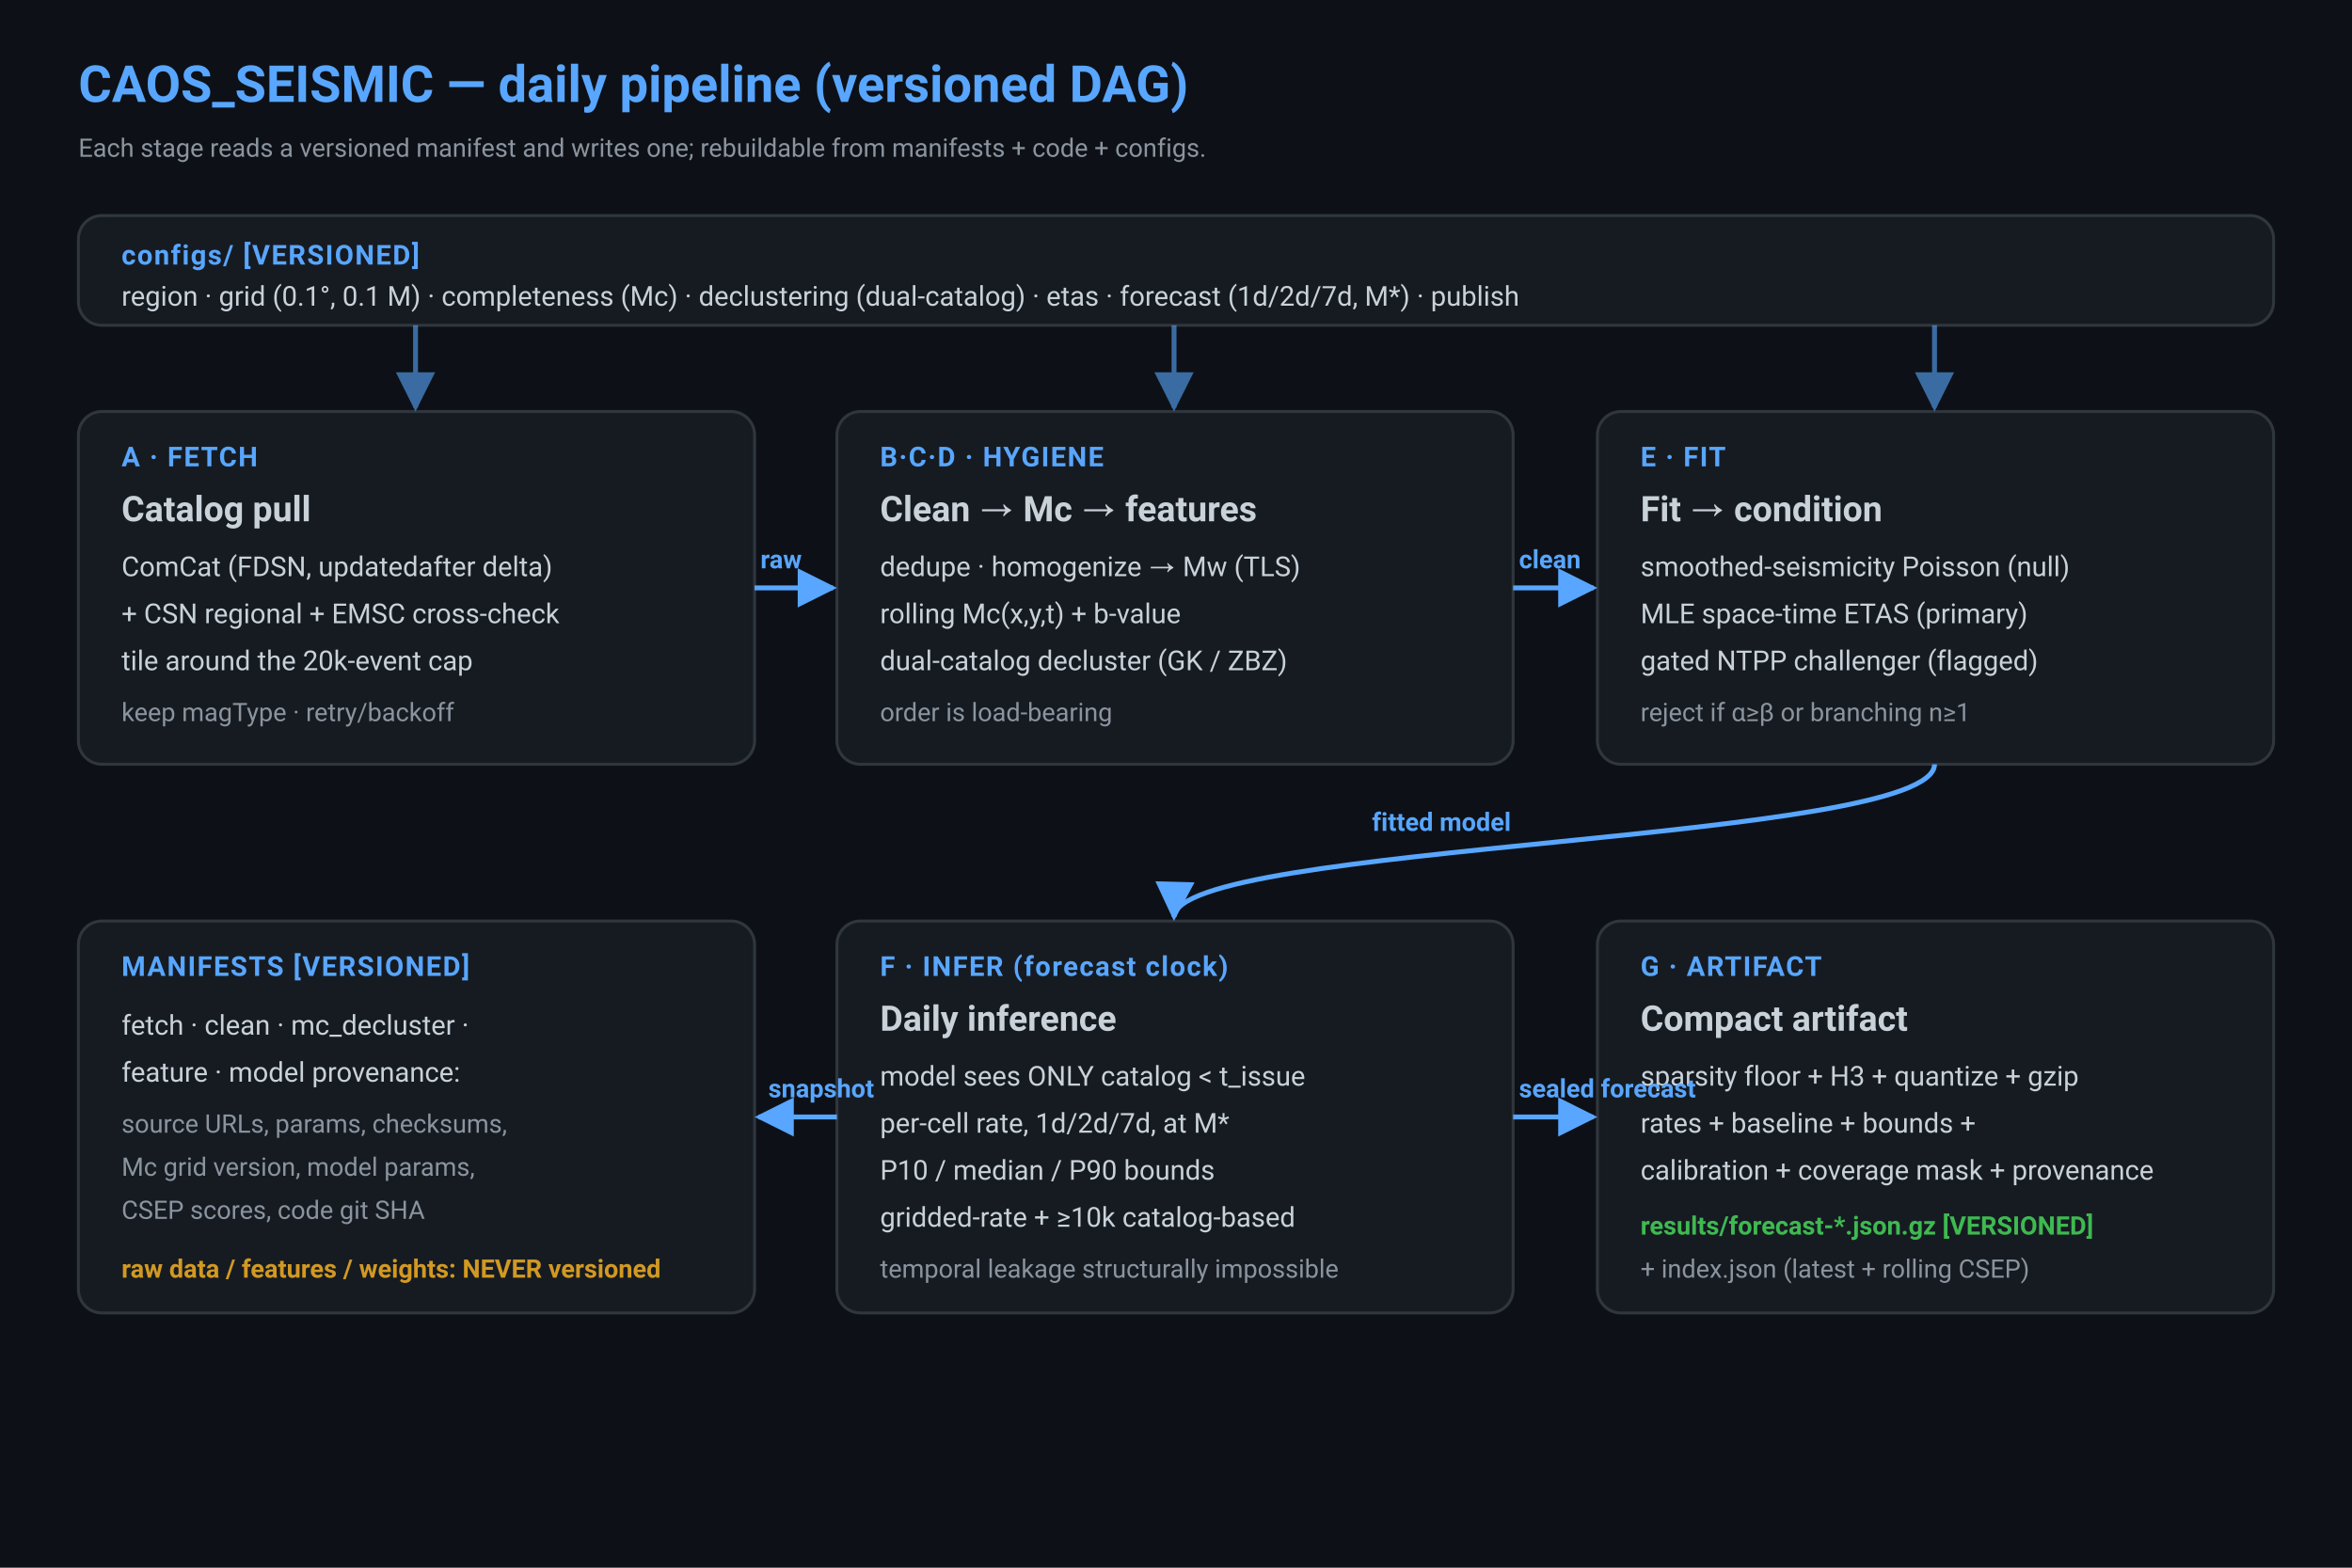
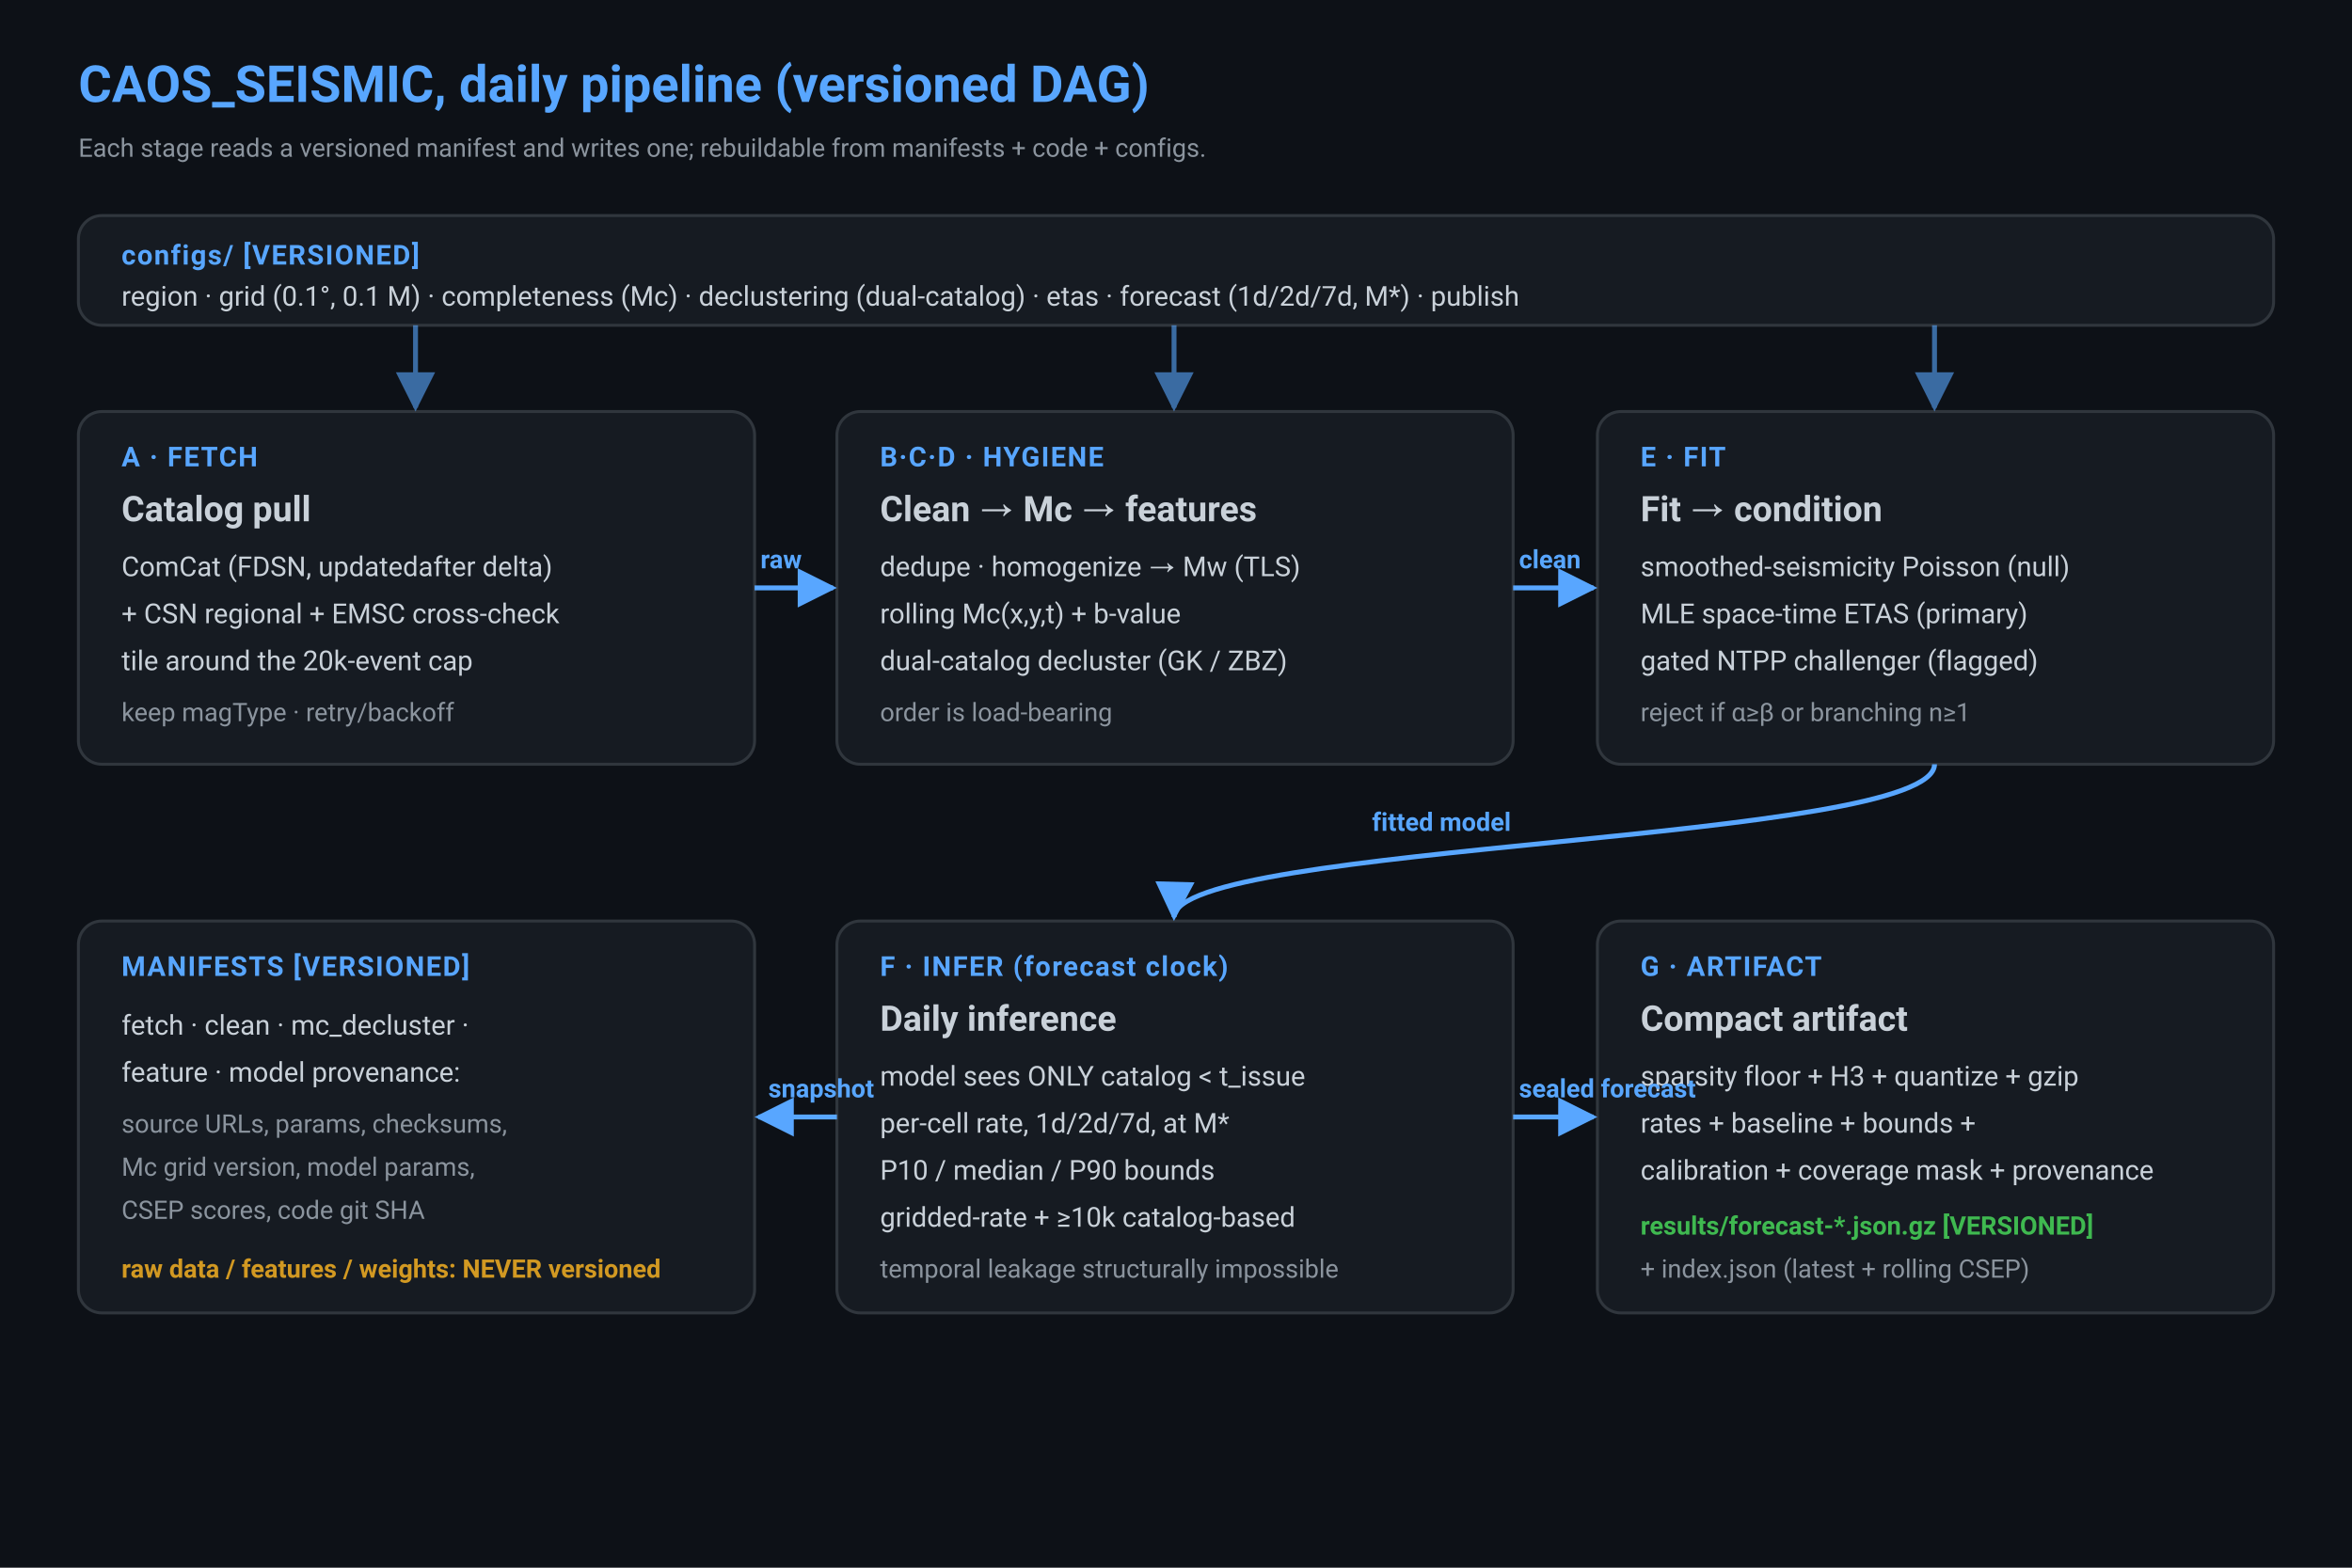
<svg xmlns="http://www.w3.org/2000/svg" viewBox="0 0 1200 800" width="1200" height="800" font-family="ui-sans-serif, system-ui, -apple-system, Segoe UI, Roboto, Helvetica, Arial, sans-serif" role="img" aria-labelledby="title desc">
  <defs>
    <marker id="arrow" viewBox="0 0 10 10" refX="9" refY="5" markerWidth="8" markerHeight="8" orient="auto-start-reverse">
      <path d="M0 0 L10 5 L0 10 z" fill="#58a6ff" />
    </marker>
    <style>
      .node  { fill:#161b22; stroke:#30363d; stroke-width:1.5; rx:12; }
      .stage { fill:#58a6ff; font-size:14px; font-weight:700; letter-spacing:.05em; }
      .h     { fill:#c9d1d9; font-size:18px; font-weight:700; }
      .t     { fill:#c9d1d9; font-size:14px; }
      .m     { fill:#8b949e; font-size:13px; }
      .edge  { stroke:#58a6ff; stroke-width:2.5; fill:none; marker-end:url(#arrow); }
      .elbl  { fill:#58a6ff; font-size:13px; font-weight:600; }
      .ver   { fill:#3fb950; font-size:13px; font-weight:600; }
      .nover { fill:#d29922; font-size:13px; font-weight:600; }
    </style>
  </defs>
  <rect x="0" y="0" width="1200" height="800" fill="#0d1117" />
-   <text x="40" y="52" fill="#58a6ff" font-size="26" font-weight="700">CAOS_SEISMIC — daily pipeline (versioned DAG)</text>
+   <text x="40" y="52" fill="#58a6ff" font-size="26" font-weight="700">CAOS_SEISMIC, daily pipeline (versioned DAG)</text>
  <text x="40" y="80" class="m" font-size="14">Each stage reads a versioned manifest and writes one; rebuildable from manifests + code + configs.</text>
  <rect class="node" x="40" y="110" width="1120" height="56" rx="10" fill="#0d1117" />
  <text class="stage" x="62" y="135">configs/  [VERSIONED]</text>
  <text class="t" x="62" y="156" font-size="13">region · grid (0.1°, 0.1 M) · completeness (Mc) · declustering (dual-catalog) · etas · forecast (1d/2d/7d, M*) · publish</text>
  <rect class="node" x="40" y="210" width="345" height="180" />
  <text class="stage" x="62" y="238">A · FETCH</text>
  <text class="h" x="62" y="266" font-size="16">Catalog pull</text>
  <text class="t" x="62" y="294">ComCat (FDSN, updatedafter delta)</text>
  <text class="t" x="62" y="318">+ CSN regional + EMSC cross-check</text>
  <text class="t" x="62" y="342">tile around the 20k-event cap</text>
  <text class="m" x="62" y="368">keep magType · retry/backoff</text>
  <rect class="node" x="427" y="210" width="345" height="180" />
  <text class="stage" x="449" y="238">B·C·D · HYGIENE</text>
  <text class="h" x="449" y="266" font-size="16">Clean → Mc → features</text>
  <text class="t" x="449" y="294">dedupe · homogenize → Mw (TLS)</text>
  <text class="t" x="449" y="318">rolling Mc(x,y,t) + b-value</text>
  <text class="t" x="449" y="342">dual-catalog decluster (GK / ZBZ)</text>
  <text class="m" x="449" y="368">order is load-bearing</text>
  <rect class="node" x="815" y="210" width="345" height="180" />
  <text class="stage" x="837" y="238">E · FIT</text>
  <text class="h" x="837" y="266" font-size="16">Fit → condition</text>
  <text class="t" x="837" y="294">smoothed-seismicity Poisson (null)</text>
  <text class="t" x="837" y="318">MLE space-time ETAS (primary)</text>
  <text class="t" x="837" y="342">gated NTPP challenger (flagged)</text>
  <text class="m" x="837" y="368" fill="#d29922">reject if α≥β or branching n≥1</text>
  <rect class="node" x="427" y="470" width="345" height="200" />
  <text class="stage" x="449" y="498">F · INFER (forecast clock)</text>
  <text class="h" x="449" y="526" font-size="16">Daily inference</text>
  <text class="t" x="449" y="554">model sees ONLY catalog &lt; t_issue</text>
  <text class="t" x="449" y="578">per-cell rate, 1d/2d/7d, at M*</text>
  <text class="t" x="449" y="602">P10 / median / P90 bounds</text>
  <text class="t" x="449" y="626">gridded-rate + ≥10k catalog-based</text>
  <text class="m" x="449" y="652" fill="#3fb950">temporal leakage structurally impossible</text>
  <rect class="node" x="815" y="470" width="345" height="200" />
  <text class="stage" x="837" y="498">G · ARTIFACT</text>
  <text class="h" x="837" y="526" font-size="16">Compact artifact</text>
  <text class="t" x="837" y="554">sparsity floor + H3 + quantize + gzip</text>
  <text class="t" x="837" y="578">rates + baseline + bounds +</text>
  <text class="t" x="837" y="602">calibration + coverage mask + provenance</text>
  <text class="ver" x="837" y="630">results/forecast-*.json.gz  [VERSIONED]</text>
  <text class="m" x="837" y="652">+ index.json (latest + rolling CSEP)</text>
  <rect class="node" x="40" y="470" width="345" height="200" rx="12" fill="#0d1117" />
  <text class="stage" x="62" y="498">MANIFESTS  [VERSIONED]</text>
  <text class="t" x="62" y="528" font-size="13">fetch · clean · mc_decluster ·</text>
  <text class="t" x="62" y="552" font-size="13">feature · model provenance:</text>
  <text class="m" x="62" y="578">source URLs, params, checksums,</text>
  <text class="m" x="62" y="600">Mc grid version, model params,</text>
  <text class="m" x="62" y="622">CSEP scores, code git SHA</text>
  <text class="nover" x="62" y="652">raw data / features / weights: NEVER versioned</text>
  <path class="edge" d="M212 166 L212 208" opacity="0.6" />
  <path class="edge" d="M599 166 L599 208" opacity="0.6" />
  <path class="edge" d="M987 166 L987 208" opacity="0.6" />
  <path class="edge" d="M385 300 L425 300" />
  <text class="elbl" x="388" y="290">raw</text>
  <path class="edge" d="M772 300 L813 300" />
  <text class="elbl" x="775" y="290">clean</text>
  <path class="edge" d="M987 390 C 987 430, 600 430, 599 468" />
  <text class="elbl" x="700" y="424">fitted model</text>
  <path class="edge" d="M772 570 L813 570" />
  <text class="elbl" x="775" y="560">sealed forecast</text>
  <path class="edge" d="M427 570 L387 570" />
  <text class="elbl" x="392" y="560">snapshot</text>
</svg>
